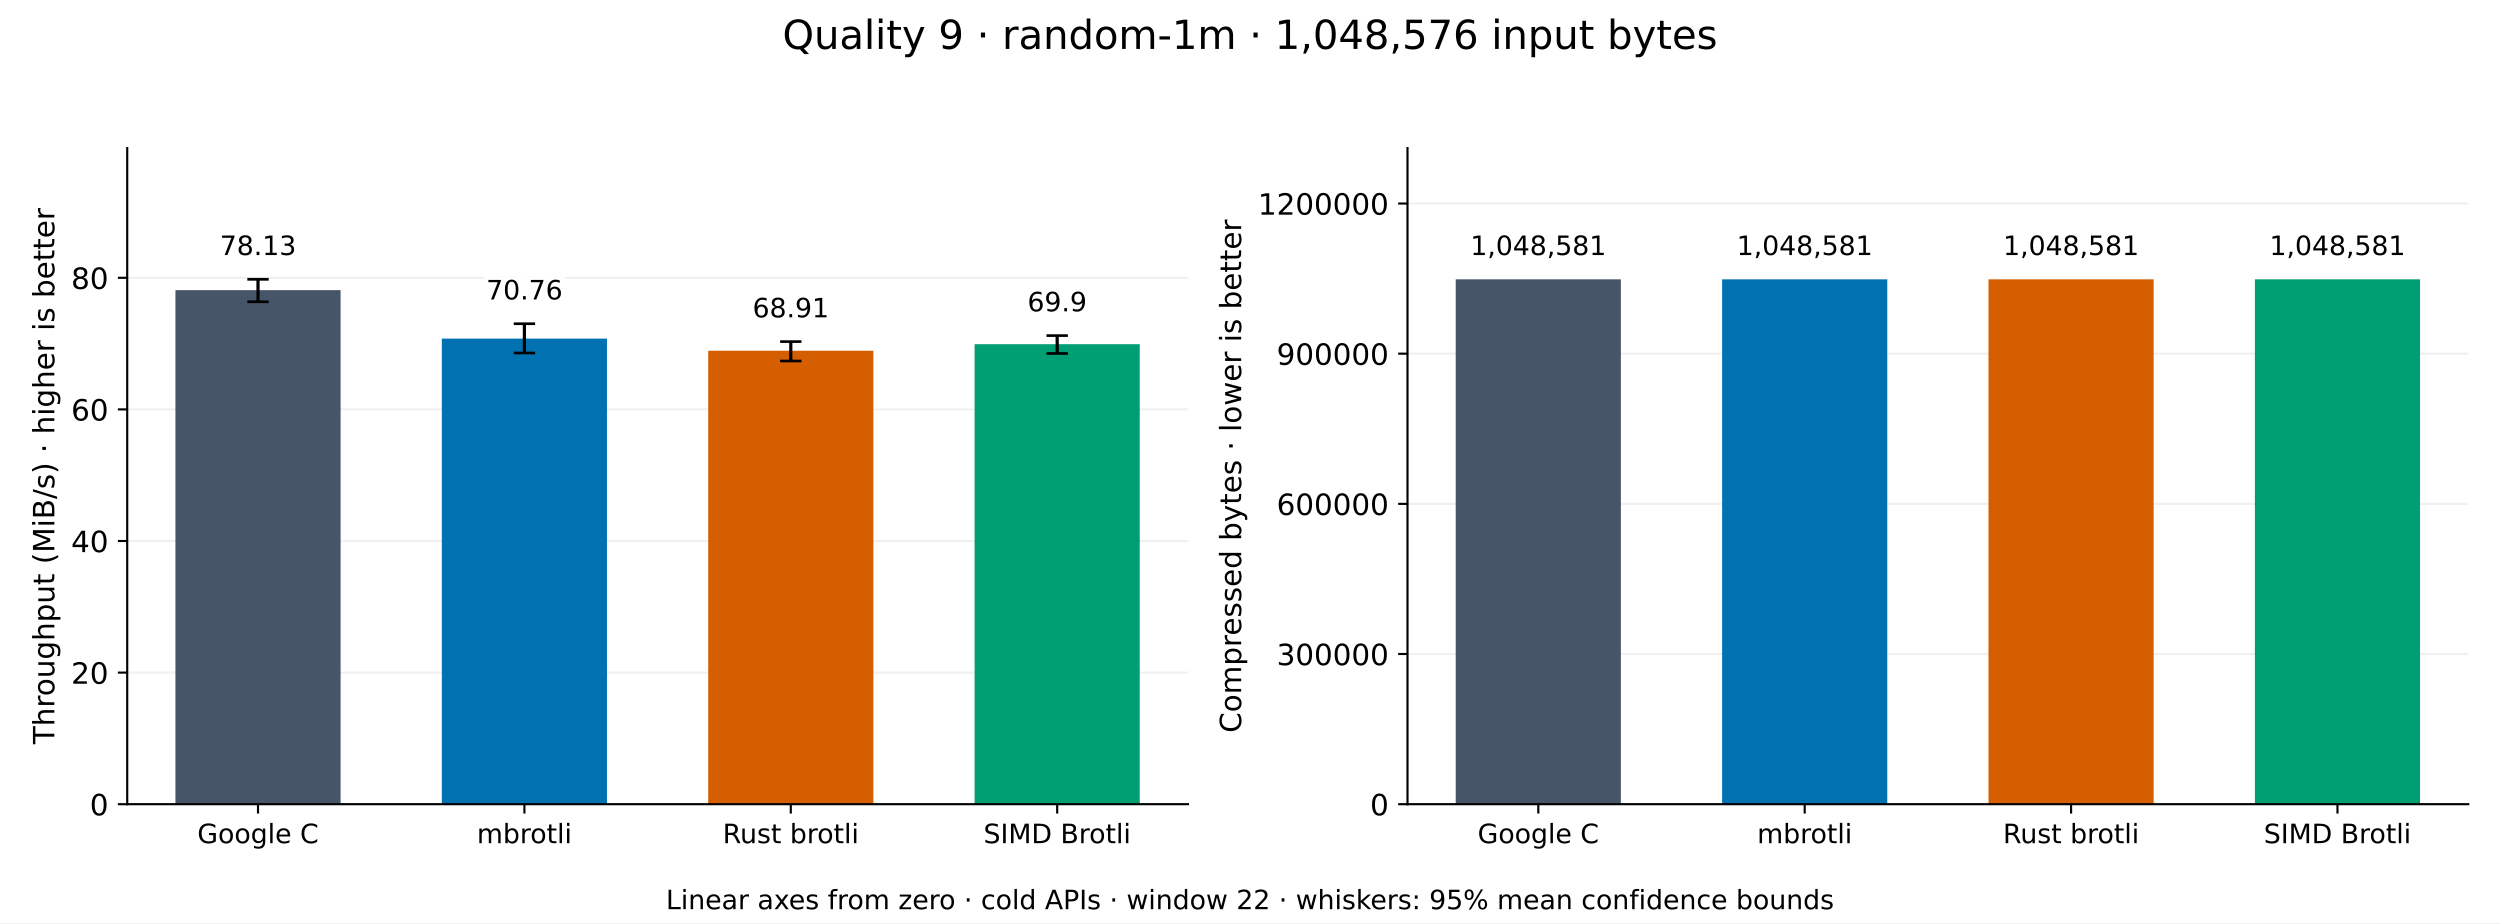
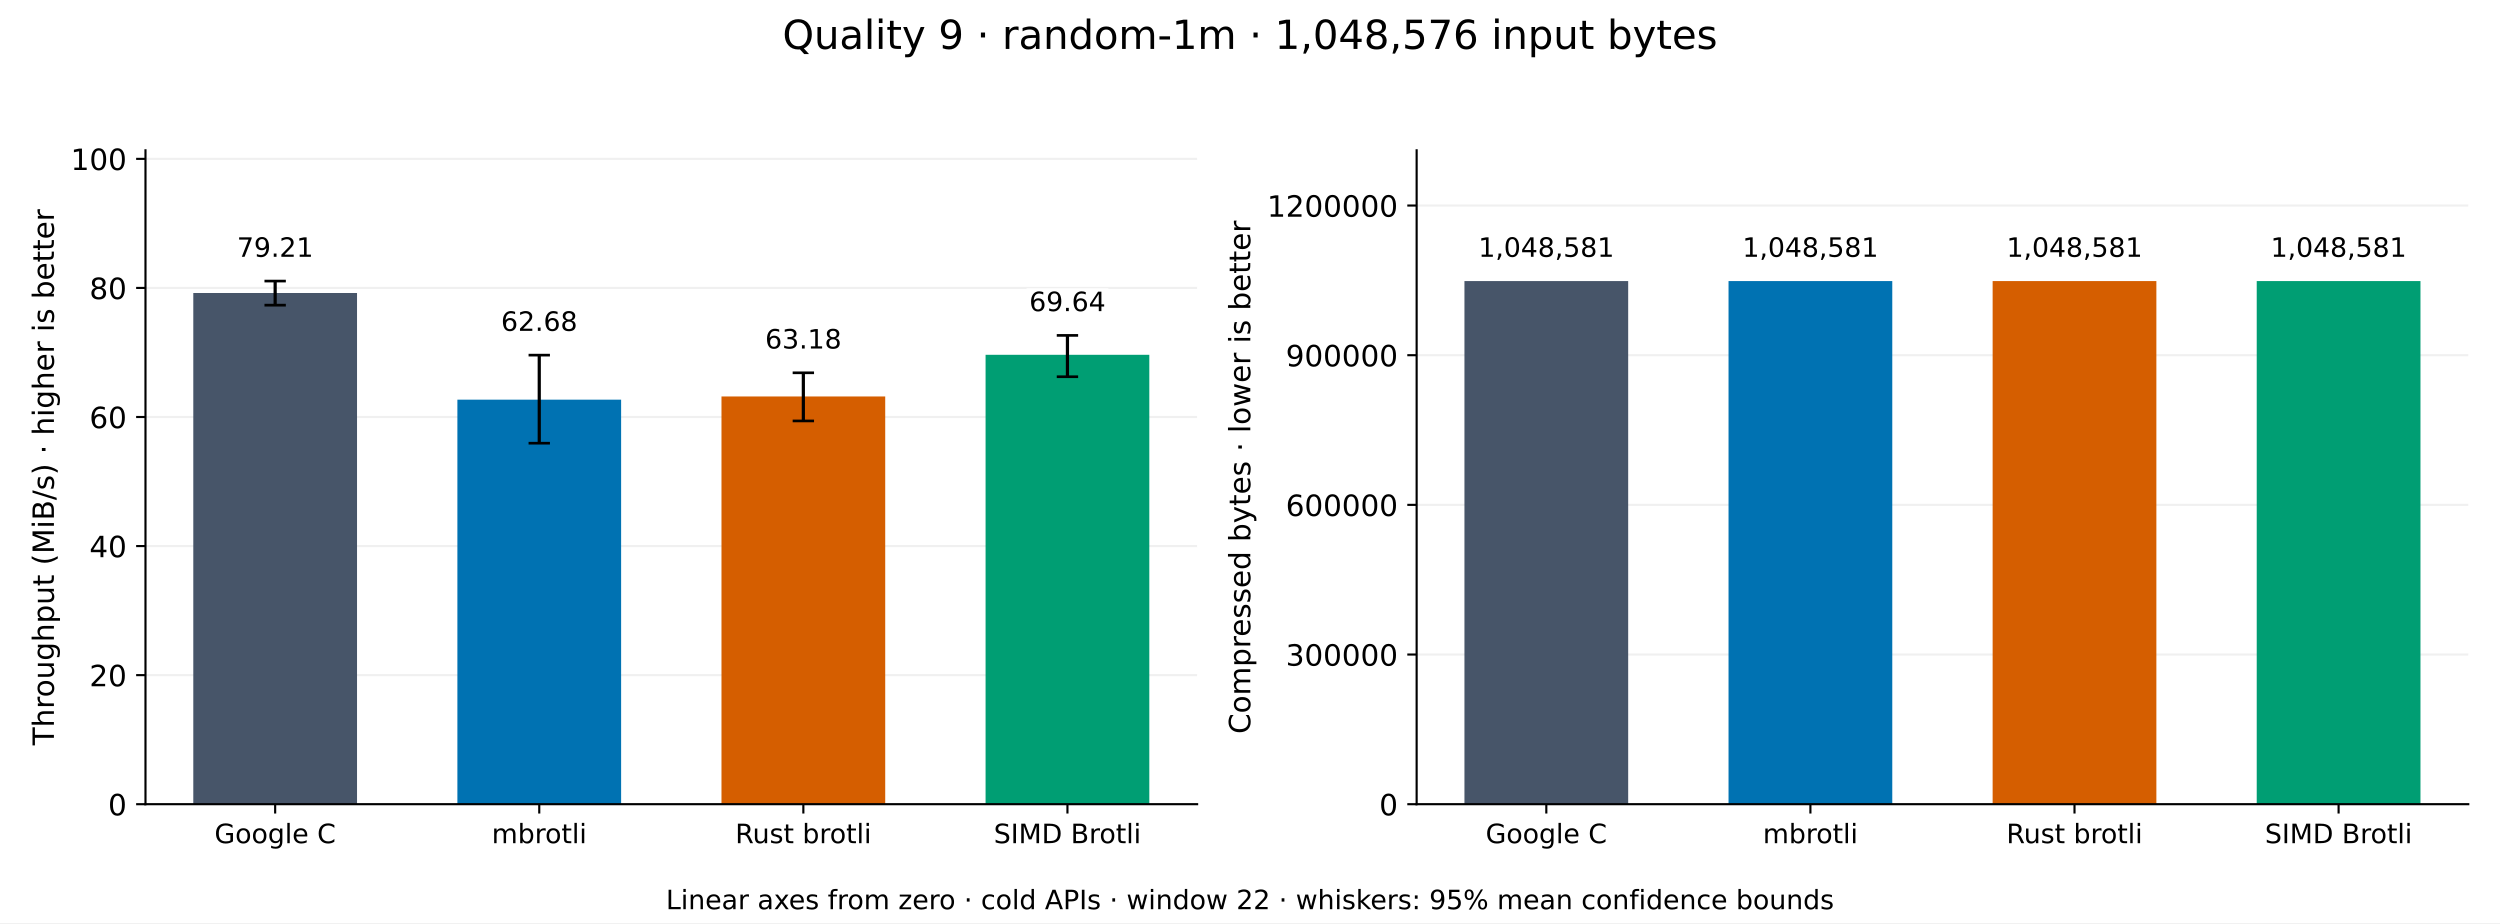
<svg xmlns="http://www.w3.org/2000/svg" xmlns:xlink="http://www.w3.org/1999/xlink" width="936pt" height="345.6pt" viewBox="0 0 936 345.6" version="1.1">
  <defs>
    <style type="text/css">*{stroke-linejoin: round; stroke-linecap: butt}</style>
  </defs>
  <g id="figure_1">
    <g id="patch_1">
      <path d="M 0 345.6 L 936 345.6 L 936 0 L 0 0 z " style="fill: #ffffff" />
    </g>
    <g id="axes_1">
      <g id="patch_2">
-         <path d="M 47.63 301.088 L 444.78 301.088 L 444.78 55.44 L 47.63 55.44 z " style="fill: #ffffff" />
+         <path d="M 54.47 301.088 L 448.2 301.088 L 448.2 56.275 L 54.47 56.275 z " style="fill: #ffffff" />
      </g>
      <g id="matplotlib.axis_1">
        <g id="xtick_1">
          <g id="line2d_1">
            <defs>
              <path id="m3d63aaa0ea" d="M 0 0 L 0 3.5 " style="stroke: #000000; stroke-width: 0.8" />
            </defs>
            <g>
-               <use xlink:href="#m3d63aaa0ea" x="96.601" y="301.088" style="stroke: #000000; stroke-width: 0.8" />
+               <use xlink:href="#m3d63aaa0ea" x="103.019" y="301.088" style="stroke: #000000; stroke-width: 0.8" />
            </g>
          </g>
          <g id="text_1">
-             <text style="font-size: 10px; font-family: 'DejaVu Sans', 'Bitstream Vera Sans', 'Computer Modern Sans Serif', 'Lucida Grande', 'Verdana', 'Geneva', 'Lucid', 'Arial', 'Helvetica', 'Avant Garde', sans-serif; text-anchor: middle" x="96.601" y="315.686" transform="rotate(-0 96.60053 315.6864)">Google C</text>
+             <text style="font-size: 10px; font-family: 'DejaVu Sans', 'Bitstream Vera Sans', 'Computer Modern Sans Serif', 'Lucida Grande', 'Verdana', 'Geneva', 'Lucid', 'Arial', 'Helvetica', 'Avant Garde', sans-serif; text-anchor: middle" x="103.019" y="315.686" transform="rotate(-0 103.0188 315.6864)">Google C</text>
          </g>
        </g>
        <g id="xtick_2">
          <g id="line2d_2">
            <g>
-               <use xlink:href="#m3d63aaa0ea" x="196.337" y="301.088" style="stroke: #000000; stroke-width: 0.8" />
+               <use xlink:href="#m3d63aaa0ea" x="201.896" y="301.088" style="stroke: #000000; stroke-width: 0.8" />
            </g>
          </g>
          <g id="text_2">
-             <text style="font-size: 10px; font-family: 'DejaVu Sans', 'Bitstream Vera Sans', 'Computer Modern Sans Serif', 'Lucida Grande', 'Verdana', 'Geneva', 'Lucid', 'Arial', 'Helvetica', 'Avant Garde', sans-serif; text-anchor: middle" x="196.337" y="315.686" transform="rotate(-0 196.3368 315.6864)">mbrotli</text>
+             <text style="font-size: 10px; font-family: 'DejaVu Sans', 'Bitstream Vera Sans', 'Computer Modern Sans Serif', 'Lucida Grande', 'Verdana', 'Geneva', 'Lucid', 'Arial', 'Helvetica', 'Avant Garde', sans-serif; text-anchor: middle" x="201.896" y="315.686" transform="rotate(-0 201.8963 315.6864)">mbrotli</text>
          </g>
        </g>
        <g id="xtick_3">
          <g id="line2d_3">
            <g>
-               <use xlink:href="#m3d63aaa0ea" x="296.073" y="301.088" style="stroke: #000000; stroke-width: 0.8" />
+               <use xlink:href="#m3d63aaa0ea" x="300.774" y="301.088" style="stroke: #000000; stroke-width: 0.8" />
            </g>
          </g>
          <g id="text_3">
-             <text style="font-size: 10px; font-family: 'DejaVu Sans', 'Bitstream Vera Sans', 'Computer Modern Sans Serif', 'Lucida Grande', 'Verdana', 'Geneva', 'Lucid', 'Arial', 'Helvetica', 'Avant Garde', sans-serif; text-anchor: middle" x="296.073" y="315.686" transform="rotate(-0 296.0732 315.6864)">Rust brotli</text>
+             <text style="font-size: 10px; font-family: 'DejaVu Sans', 'Bitstream Vera Sans', 'Computer Modern Sans Serif', 'Lucida Grande', 'Verdana', 'Geneva', 'Lucid', 'Arial', 'Helvetica', 'Avant Garde', sans-serif; text-anchor: middle" x="300.774" y="315.686" transform="rotate(-0 300.7737 315.6864)">Rust brotli</text>
          </g>
        </g>
        <g id="xtick_4">
          <g id="line2d_4">
            <g>
-               <use xlink:href="#m3d63aaa0ea" x="395.809" y="301.088" style="stroke: #000000; stroke-width: 0.8" />
+               <use xlink:href="#m3d63aaa0ea" x="399.651" y="301.088" style="stroke: #000000; stroke-width: 0.8" />
            </g>
          </g>
          <g id="text_4">
-             <text style="font-size: 10px; font-family: 'DejaVu Sans', 'Bitstream Vera Sans', 'Computer Modern Sans Serif', 'Lucida Grande', 'Verdana', 'Geneva', 'Lucid', 'Arial', 'Helvetica', 'Avant Garde', sans-serif; text-anchor: middle" x="395.809" y="315.686" transform="rotate(-0 395.8095 315.6864)">SIMD Brotli</text>
+             <text style="font-size: 10px; font-family: 'DejaVu Sans', 'Bitstream Vera Sans', 'Computer Modern Sans Serif', 'Lucida Grande', 'Verdana', 'Geneva', 'Lucid', 'Arial', 'Helvetica', 'Avant Garde', sans-serif; text-anchor: middle" x="399.651" y="315.686" transform="rotate(-0 399.6512 315.6864)">SIMD Brotli</text>
          </g>
        </g>
      </g>
      <g id="matplotlib.axis_2">
        <g id="ytick_1">
          <g id="line2d_5">
-             <path d="M 47.63 301.088 L 444.78 301.088 " clip-path="url(#pa62566e51e)" style="fill: none; stroke: #b0b0b0; stroke-opacity: 0.18; stroke-width: 0.8; stroke-linecap: square" />
+             <path d="M 54.47 301.088 L 448.2 301.088 " clip-path="url(#p4a78625259)" style="fill: none; stroke: #b0b0b0; stroke-opacity: 0.18; stroke-width: 0.8; stroke-linecap: square" />
          </g>
          <g id="line2d_6">
            <defs>
              <path id="mb6c034703b" d="M 0 0 L -3.5 0 " style="stroke: #000000; stroke-width: 0.8" />
            </defs>
            <g>
-               <use xlink:href="#mb6c034703b" x="47.63" y="301.088" style="stroke: #000000; stroke-width: 0.8" />
+               <use xlink:href="#mb6c034703b" x="54.47" y="301.088" style="stroke: #000000; stroke-width: 0.8" />
            </g>
          </g>
          <g id="text_5">
-             <text style="font-size: 11px; font-family: 'DejaVu Sans', 'Bitstream Vera Sans', 'Computer Modern Sans Serif', 'Lucida Grande', 'Verdana', 'Geneva', 'Lucid', 'Arial', 'Helvetica', 'Avant Garde', sans-serif; text-anchor: end" x="40.63" y="305.267" transform="rotate(-0 40.63 305.2671)">0</text>
+             <text style="font-size: 11px; font-family: 'DejaVu Sans', 'Bitstream Vera Sans', 'Computer Modern Sans Serif', 'Lucida Grande', 'Verdana', 'Geneva', 'Lucid', 'Arial', 'Helvetica', 'Avant Garde', sans-serif; text-anchor: end" x="47.47" y="305.267" transform="rotate(-0 47.47 305.2671)">0</text>
          </g>
        </g>
        <g id="ytick_2">
          <g id="line2d_7">
-             <path d="M 47.63 251.817 L 444.78 251.817 " clip-path="url(#pa62566e51e)" style="fill: none; stroke: #b0b0b0; stroke-opacity: 0.18; stroke-width: 0.8; stroke-linecap: square" />
+             <path d="M 54.47 252.767 L 448.2 252.767 " clip-path="url(#p4a78625259)" style="fill: none; stroke: #b0b0b0; stroke-opacity: 0.18; stroke-width: 0.8; stroke-linecap: square" />
          </g>
          <g id="line2d_8">
            <g>
-               <use xlink:href="#mb6c034703b" x="47.63" y="251.817" style="stroke: #000000; stroke-width: 0.8" />
+               <use xlink:href="#mb6c034703b" x="54.47" y="252.767" style="stroke: #000000; stroke-width: 0.8" />
            </g>
          </g>
          <g id="text_6">
-             <text style="font-size: 11px; font-family: 'DejaVu Sans', 'Bitstream Vera Sans', 'Computer Modern Sans Serif', 'Lucida Grande', 'Verdana', 'Geneva', 'Lucid', 'Arial', 'Helvetica', 'Avant Garde', sans-serif; text-anchor: end" x="40.63" y="255.996" transform="rotate(-0 40.63 255.9964)">20</text>
+             <text style="font-size: 11px; font-family: 'DejaVu Sans', 'Bitstream Vera Sans', 'Computer Modern Sans Serif', 'Lucida Grande', 'Verdana', 'Geneva', 'Lucid', 'Arial', 'Helvetica', 'Avant Garde', sans-serif; text-anchor: end" x="47.47" y="256.946" transform="rotate(-0 47.47 256.9457)">20</text>
          </g>
        </g>
        <g id="ytick_3">
          <g id="line2d_9">
-             <path d="M 47.63 202.547 L 444.78 202.547 " clip-path="url(#pa62566e51e)" style="fill: none; stroke: #b0b0b0; stroke-opacity: 0.18; stroke-width: 0.8; stroke-linecap: square" />
+             <path d="M 54.47 204.445 L 448.2 204.445 " clip-path="url(#p4a78625259)" style="fill: none; stroke: #b0b0b0; stroke-opacity: 0.18; stroke-width: 0.8; stroke-linecap: square" />
          </g>
          <g id="line2d_10">
            <g>
-               <use xlink:href="#mb6c034703b" x="47.63" y="202.547" style="stroke: #000000; stroke-width: 0.8" />
+               <use xlink:href="#mb6c034703b" x="54.47" y="204.445" style="stroke: #000000; stroke-width: 0.8" />
            </g>
          </g>
          <g id="text_7">
-             <text style="font-size: 11px; font-family: 'DejaVu Sans', 'Bitstream Vera Sans', 'Computer Modern Sans Serif', 'Lucida Grande', 'Verdana', 'Geneva', 'Lucid', 'Arial', 'Helvetica', 'Avant Garde', sans-serif; text-anchor: end" x="40.63" y="206.726" transform="rotate(-0 40.63 206.7257)">40</text>
+             <text style="font-size: 11px; font-family: 'DejaVu Sans', 'Bitstream Vera Sans', 'Computer Modern Sans Serif', 'Lucida Grande', 'Verdana', 'Geneva', 'Lucid', 'Arial', 'Helvetica', 'Avant Garde', sans-serif; text-anchor: end" x="47.47" y="208.624" transform="rotate(-0 47.47 208.6244)">40</text>
          </g>
        </g>
        <g id="ytick_4">
          <g id="line2d_11">
-             <path d="M 47.63 153.276 L 444.78 153.276 " clip-path="url(#pa62566e51e)" style="fill: none; stroke: #b0b0b0; stroke-opacity: 0.18; stroke-width: 0.8; stroke-linecap: square" />
+             <path d="M 54.47 156.124 L 448.2 156.124 " clip-path="url(#p4a78625259)" style="fill: none; stroke: #b0b0b0; stroke-opacity: 0.18; stroke-width: 0.8; stroke-linecap: square" />
          </g>
          <g id="line2d_12">
            <g>
-               <use xlink:href="#mb6c034703b" x="47.63" y="153.276" style="stroke: #000000; stroke-width: 0.8" />
+               <use xlink:href="#mb6c034703b" x="54.47" y="156.124" style="stroke: #000000; stroke-width: 0.8" />
            </g>
          </g>
          <g id="text_8">
-             <text style="font-size: 11px; font-family: 'DejaVu Sans', 'Bitstream Vera Sans', 'Computer Modern Sans Serif', 'Lucida Grande', 'Verdana', 'Geneva', 'Lucid', 'Arial', 'Helvetica', 'Avant Garde', sans-serif; text-anchor: end" x="40.63" y="157.455" transform="rotate(-0 40.63 157.4549)">60</text>
+             <text style="font-size: 11px; font-family: 'DejaVu Sans', 'Bitstream Vera Sans', 'Computer Modern Sans Serif', 'Lucida Grande', 'Verdana', 'Geneva', 'Lucid', 'Arial', 'Helvetica', 'Avant Garde', sans-serif; text-anchor: end" x="47.47" y="160.303" transform="rotate(-0 47.47 160.303)">60</text>
          </g>
        </g>
        <g id="ytick_5">
          <g id="line2d_13">
-             <path d="M 47.63 104.005 L 444.78 104.005 " clip-path="url(#pa62566e51e)" style="fill: none; stroke: #b0b0b0; stroke-opacity: 0.18; stroke-width: 0.8; stroke-linecap: square" />
+             <path d="M 54.47 107.802 L 448.2 107.802 " clip-path="url(#p4a78625259)" style="fill: none; stroke: #b0b0b0; stroke-opacity: 0.18; stroke-width: 0.8; stroke-linecap: square" />
          </g>
          <g id="line2d_14">
            <g>
-               <use xlink:href="#mb6c034703b" x="47.63" y="104.005" style="stroke: #000000; stroke-width: 0.8" />
+               <use xlink:href="#mb6c034703b" x="54.47" y="107.802" style="stroke: #000000; stroke-width: 0.8" />
            </g>
          </g>
          <g id="text_9">
-             <text style="font-size: 11px; font-family: 'DejaVu Sans', 'Bitstream Vera Sans', 'Computer Modern Sans Serif', 'Lucida Grande', 'Verdana', 'Geneva', 'Lucid', 'Arial', 'Helvetica', 'Avant Garde', sans-serif; text-anchor: end" x="40.63" y="108.184" transform="rotate(-0 40.63 108.1842)">80</text>
-           </g>
-         </g>
-         <g id="text_10">
-           <text style="font-size: 11px; font-family: 'DejaVu Sans', 'Bitstream Vera Sans', 'Computer Modern Sans Serif', 'Lucida Grande', 'Verdana', 'Geneva', 'Lucid', 'Arial', 'Helvetica', 'Avant Garde', sans-serif; text-anchor: middle" x="20.345" y="178.264" transform="rotate(-90 20.34484 178.264)">Throughput (MiB/s) · higher is better</text>
+             <text style="font-size: 11px; font-family: 'DejaVu Sans', 'Bitstream Vera Sans', 'Computer Modern Sans Serif', 'Lucida Grande', 'Verdana', 'Geneva', 'Lucid', 'Arial', 'Helvetica', 'Avant Garde', sans-serif; text-anchor: end" x="47.47" y="111.982" transform="rotate(-0 47.47 111.9816)">80</text>
+           </g>
+         </g>
+         <g id="ytick_6">
+           <g id="line2d_15">
+             <path d="M 54.47 59.481 L 448.2 59.481 " clip-path="url(#p4a78625259)" style="fill: none; stroke: #b0b0b0; stroke-opacity: 0.18; stroke-width: 0.8; stroke-linecap: square" />
+           </g>
+           <g id="line2d_16">
+             <g>
+               <use xlink:href="#mb6c034703b" x="54.47" y="59.481" style="stroke: #000000; stroke-width: 0.8" />
+             </g>
+           </g>
+           <g id="text_10">
+             <text style="font-size: 11px; font-family: 'DejaVu Sans', 'Bitstream Vera Sans', 'Computer Modern Sans Serif', 'Lucida Grande', 'Verdana', 'Geneva', 'Lucid', 'Arial', 'Helvetica', 'Avant Garde', sans-serif; text-anchor: end" x="47.47" y="63.66" transform="rotate(-0 47.47 63.66018)">100</text>
+           </g>
+         </g>
+         <g id="text_11">
+           <text style="font-size: 11px; font-family: 'DejaVu Sans', 'Bitstream Vera Sans', 'Computer Modern Sans Serif', 'Lucida Grande', 'Verdana', 'Geneva', 'Lucid', 'Arial', 'Helvetica', 'Avant Garde', sans-serif; text-anchor: middle" x="20.186" y="178.681" transform="rotate(-90 20.18609 178.6813)">Throughput (MiB/s) · higher is better</text>
        </g>
      </g>
      <g id="patch_3">
-         <path d="M 65.682 301.088 L 127.519 301.088 L 127.519 108.619 L 65.682 108.619 z " clip-path="url(#pa62566e51e)" style="fill: #475569" />
+         <path d="M 72.367 301.088 L 133.671 301.088 L 133.671 109.703 L 72.367 109.703 z " clip-path="url(#p4a78625259)" style="fill: #475569" />
      </g>
      <g id="patch_4">
-         <path d="M 165.419 301.088 L 227.255 301.088 L 227.255 126.769 L 165.419 126.769 z " clip-path="url(#pa62566e51e)" style="fill: #0072b2" />
+         <path d="M 171.244 301.088 L 232.548 301.088 L 232.548 149.647 L 171.244 149.647 z " clip-path="url(#p4a78625259)" style="fill: #0072b2" />
      </g>
      <g id="patch_5">
-         <path d="M 265.155 301.088 L 326.991 301.088 L 326.991 131.314 L 265.155 131.314 z " clip-path="url(#pa62566e51e)" style="fill: #d55e00" />
+         <path d="M 270.122 301.088 L 331.426 301.088 L 331.426 148.43 L 270.122 148.43 z " clip-path="url(#p4a78625259)" style="fill: #d55e00" />
      </g>
      <g id="patch_6">
-         <path d="M 364.891 301.088 L 426.728 301.088 L 426.728 128.878 L 364.891 128.878 z " clip-path="url(#pa62566e51e)" style="fill: #009e73" />
+         <path d="M 368.999 301.088 L 430.303 301.088 L 430.303 132.837 L 368.999 132.837 z " clip-path="url(#p4a78625259)" style="fill: #009e73" />
      </g>
      <g id="LineCollection_1">
-         <path d="M 96.601 112.981 L 96.601 104.57 " clip-path="url(#pa62566e51e)" style="fill: none; stroke: #000000; stroke-width: 1.2" />
-         <path d="M 196.337 132.162 L 196.337 121.196 " clip-path="url(#pa62566e51e)" style="fill: none; stroke: #000000; stroke-width: 1.2" />
-         <path d="M 296.073 135.169 L 296.073 127.9 " clip-path="url(#pa62566e51e)" style="fill: none; stroke: #000000; stroke-width: 1.2" />
-         <path d="M 395.809 132.33 L 395.809 125.646 " clip-path="url(#pa62566e51e)" style="fill: none; stroke: #000000; stroke-width: 1.2" />
-       </g>
-       <g id="line2d_15">
+         <path d="M 103.019 114.255 L 103.019 105.237 " clip-path="url(#p4a78625259)" style="fill: none; stroke: #000000; stroke-width: 1.2" />
+         <path d="M 201.896 165.93 L 201.896 132.953 " clip-path="url(#p4a78625259)" style="fill: none; stroke: #000000; stroke-width: 1.2" />
+         <path d="M 300.774 157.597 L 300.774 139.567 " clip-path="url(#p4a78625259)" style="fill: none; stroke: #000000; stroke-width: 1.2" />
+         <path d="M 399.651 141.056 L 399.651 125.573 " clip-path="url(#p4a78625259)" style="fill: none; stroke: #000000; stroke-width: 1.2" />
+       </g>
+       <g id="line2d_17">
        <defs>
          <path id="ma4d3aa00d3" d="M 4 0 L -4 -0 " style="stroke: #000000" />
        </defs>
-         <g clip-path="url(#pa62566e51e)">
-           <use xlink:href="#ma4d3aa00d3" x="96.601" y="112.981" style="fill: #1f77b4; stroke: #000000" />
-           <use xlink:href="#ma4d3aa00d3" x="196.337" y="132.162" style="fill: #1f77b4; stroke: #000000" />
-           <use xlink:href="#ma4d3aa00d3" x="296.073" y="135.169" style="fill: #1f77b4; stroke: #000000" />
-           <use xlink:href="#ma4d3aa00d3" x="395.809" y="132.33" style="fill: #1f77b4; stroke: #000000" />
-         </g>
-       </g>
-       <g id="line2d_16">
-         <g clip-path="url(#pa62566e51e)">
-           <use xlink:href="#ma4d3aa00d3" x="96.601" y="104.57" style="fill: #1f77b4; stroke: #000000" />
-           <use xlink:href="#ma4d3aa00d3" x="196.337" y="121.196" style="fill: #1f77b4; stroke: #000000" />
-           <use xlink:href="#ma4d3aa00d3" x="296.073" y="127.9" style="fill: #1f77b4; stroke: #000000" />
-           <use xlink:href="#ma4d3aa00d3" x="395.809" y="125.646" style="fill: #1f77b4; stroke: #000000" />
+         <g clip-path="url(#p4a78625259)">
+           <use xlink:href="#ma4d3aa00d3" x="103.019" y="114.255" style="fill: #1f77b4; stroke: #000000" />
+           <use xlink:href="#ma4d3aa00d3" x="201.896" y="165.93" style="fill: #1f77b4; stroke: #000000" />
+           <use xlink:href="#ma4d3aa00d3" x="300.774" y="157.597" style="fill: #1f77b4; stroke: #000000" />
+           <use xlink:href="#ma4d3aa00d3" x="399.651" y="141.056" style="fill: #1f77b4; stroke: #000000" />
+         </g>
+       </g>
+       <g id="line2d_18">
+         <g clip-path="url(#p4a78625259)">
+           <use xlink:href="#ma4d3aa00d3" x="103.019" y="105.237" style="fill: #1f77b4; stroke: #000000" />
+           <use xlink:href="#ma4d3aa00d3" x="201.896" y="132.953" style="fill: #1f77b4; stroke: #000000" />
+           <use xlink:href="#ma4d3aa00d3" x="300.774" y="139.567" style="fill: #1f77b4; stroke: #000000" />
+           <use xlink:href="#ma4d3aa00d3" x="399.651" y="125.573" style="fill: #1f77b4; stroke: #000000" />
        </g>
      </g>
      <g id="patch_7">
-         <path d="M 47.63 301.088 L 47.63 55.44 " style="fill: none; stroke: #000000; stroke-width: 0.8; stroke-linejoin: miter; stroke-linecap: square" />
+         <path d="M 54.47 301.088 L 54.47 56.275 " style="fill: none; stroke: #000000; stroke-width: 0.8; stroke-linejoin: miter; stroke-linecap: square" />
      </g>
      <g id="patch_8">
-         <path d="M 47.63 301.088 L 444.78 301.088 " style="fill: none; stroke: #000000; stroke-width: 0.8; stroke-linejoin: miter; stroke-linecap: square" />
-       </g>
-       <g id="text_11">
+         <path d="M 54.47 301.088 L 448.2 301.088 " style="fill: none; stroke: #000000; stroke-width: 0.8; stroke-linejoin: miter; stroke-linecap: square" />
+       </g>
+       <g id="text_12">
        <g id="patch_9">
-           <path d="M 81.286 98.57 L 111.915 98.57 L 111.915 86.891 L 81.286 86.891 z " style="fill: #ffffff; opacity: 0.9" />
-         </g>
-         <text style="font-size: 10px; font-family: 'DejaVu Sans', 'Bitstream Vera Sans', 'Computer Modern Sans Serif', 'Lucida Grande', 'Verdana', 'Geneva', 'Lucid', 'Arial', 'Helvetica', 'Avant Garde', sans-serif; text-anchor: middle" x="96.601" y="95.49" transform="rotate(-0 96.60053 95.48991)">78.13</text>
-       </g>
-       <g id="text_12">
+           <path d="M 87.705 99.237 L 118.333 99.237 L 118.333 87.559 L 87.705 87.559 z " style="fill: #ffffff; opacity: 0.9" />
+         </g>
+         <text style="font-size: 10px; font-family: 'DejaVu Sans', 'Bitstream Vera Sans', 'Computer Modern Sans Serif', 'Lucida Grande', 'Verdana', 'Geneva', 'Lucid', 'Arial', 'Helvetica', 'Avant Garde', sans-serif; text-anchor: middle" x="103.019" y="96.158" transform="rotate(-0 103.0188 96.15756)">79.21</text>
+       </g>
+       <g id="text_13">
        <g id="patch_10">
-           <path d="M 181.023 115.196 L 211.651 115.196 L 211.651 103.518 L 181.023 103.518 z " style="fill: #ffffff; opacity: 0.9" />
-         </g>
-         <text style="font-size: 10px; font-family: 'DejaVu Sans', 'Bitstream Vera Sans', 'Computer Modern Sans Serif', 'Lucida Grande', 'Verdana', 'Geneva', 'Lucid', 'Arial', 'Helvetica', 'Avant Garde', sans-serif; text-anchor: middle" x="196.337" y="112.116" transform="rotate(-0 196.3368 112.1163)">70.76</text>
-       </g>
-       <g id="text_13">
+           <path d="M 186.582 126.953 L 217.21 126.953 L 217.21 115.275 L 186.582 115.275 z " style="fill: #ffffff; opacity: 0.9" />
+         </g>
+         <text style="font-size: 10px; font-family: 'DejaVu Sans', 'Bitstream Vera Sans', 'Computer Modern Sans Serif', 'Lucida Grande', 'Verdana', 'Geneva', 'Lucid', 'Arial', 'Helvetica', 'Avant Garde', sans-serif; text-anchor: middle" x="201.896" y="123.873" transform="rotate(-0 201.8963 123.8734)">62.68</text>
+       </g>
+       <g id="text_14">
        <g id="patch_11">
-           <path d="M 280.759 121.9 L 311.387 121.9 L 311.387 110.222 L 280.759 110.222 z " style="fill: #ffffff; opacity: 0.9" />
-         </g>
-         <text style="font-size: 10px; font-family: 'DejaVu Sans', 'Bitstream Vera Sans', 'Computer Modern Sans Serif', 'Lucida Grande', 'Verdana', 'Geneva', 'Lucid', 'Arial', 'Helvetica', 'Avant Garde', sans-serif; text-anchor: middle" x="296.073" y="118.82" transform="rotate(-0 296.0732 118.8202)">68.91</text>
-       </g>
-       <g id="text_14">
+           <path d="M 285.46 133.567 L 316.088 133.567 L 316.088 121.889 L 285.46 121.889 z " style="fill: #ffffff; opacity: 0.9" />
+         </g>
+         <text style="font-size: 10px; font-family: 'DejaVu Sans', 'Bitstream Vera Sans', 'Computer Modern Sans Serif', 'Lucida Grande', 'Verdana', 'Geneva', 'Lucid', 'Arial', 'Helvetica', 'Avant Garde', sans-serif; text-anchor: middle" x="300.774" y="130.488" transform="rotate(-0 300.7737 130.4876)">63.18</text>
+       </g>
+       <g id="text_15">
        <g id="patch_12">
-           <path d="M 383.677 119.646 L 407.942 119.646 L 407.942 107.968 L 383.677 107.968 z " style="fill: #ffffff; opacity: 0.9" />
-         </g>
-         <text style="font-size: 10px; font-family: 'DejaVu Sans', 'Bitstream Vera Sans', 'Computer Modern Sans Serif', 'Lucida Grande', 'Verdana', 'Geneva', 'Lucid', 'Arial', 'Helvetica', 'Avant Garde', sans-serif; text-anchor: middle" x="395.809" y="116.567" transform="rotate(-0 395.8095 116.5665)">69.9</text>
+           <path d="M 384.337 119.573 L 414.965 119.573 L 414.965 107.895 L 384.337 107.895 z " style="fill: #ffffff; opacity: 0.9" />
+         </g>
+         <text style="font-size: 10px; font-family: 'DejaVu Sans', 'Bitstream Vera Sans', 'Computer Modern Sans Serif', 'Lucida Grande', 'Verdana', 'Geneva', 'Lucid', 'Arial', 'Helvetica', 'Avant Garde', sans-serif; text-anchor: middle" x="399.651" y="116.493" transform="rotate(-0 399.6512 116.4933)">69.64</text>
      </g>
    </g>
    <g id="axes_2">
      <g id="patch_13">
-         <path d="M 526.97 301.088 L 924.12 301.088 L 924.12 55.44 L 526.97 55.44 z " style="fill: #ffffff" />
+         <path d="M 530.39 301.088 L 924.12 301.088 L 924.12 56.275 L 530.39 56.275 z " style="fill: #ffffff" />
      </g>
      <g id="matplotlib.axis_3">
        <g id="xtick_5">
-           <g id="line2d_17">
-             <g>
-               <use xlink:href="#m3d63aaa0ea" x="575.941" y="301.088" style="stroke: #000000; stroke-width: 0.8" />
-             </g>
-           </g>
-           <g id="text_15">
-             <text style="font-size: 10px; font-family: 'DejaVu Sans', 'Bitstream Vera Sans', 'Computer Modern Sans Serif', 'Lucida Grande', 'Verdana', 'Geneva', 'Lucid', 'Arial', 'Helvetica', 'Avant Garde', sans-serif; text-anchor: middle" x="575.941" y="315.686" transform="rotate(-0 575.9405 315.6864)">Google C</text>
+           <g id="line2d_19">
+             <g>
+               <use xlink:href="#m3d63aaa0ea" x="578.939" y="301.088" style="stroke: #000000; stroke-width: 0.8" />
+             </g>
+           </g>
+           <g id="text_16">
+             <text style="font-size: 10px; font-family: 'DejaVu Sans', 'Bitstream Vera Sans', 'Computer Modern Sans Serif', 'Lucida Grande', 'Verdana', 'Geneva', 'Lucid', 'Arial', 'Helvetica', 'Avant Garde', sans-serif; text-anchor: middle" x="578.939" y="315.686" transform="rotate(-0 578.9388 315.6864)">Google C</text>
          </g>
        </g>
        <g id="xtick_6">
-           <g id="line2d_18">
-             <g>
-               <use xlink:href="#m3d63aaa0ea" x="675.677" y="301.088" style="stroke: #000000; stroke-width: 0.8" />
-             </g>
-           </g>
-           <g id="text_16">
-             <text style="font-size: 10px; font-family: 'DejaVu Sans', 'Bitstream Vera Sans', 'Computer Modern Sans Serif', 'Lucida Grande', 'Verdana', 'Geneva', 'Lucid', 'Arial', 'Helvetica', 'Avant Garde', sans-serif; text-anchor: middle" x="675.677" y="315.686" transform="rotate(-0 675.6768 315.6864)">mbrotli</text>
+           <g id="line2d_20">
+             <g>
+               <use xlink:href="#m3d63aaa0ea" x="677.816" y="301.088" style="stroke: #000000; stroke-width: 0.8" />
+             </g>
+           </g>
+           <g id="text_17">
+             <text style="font-size: 10px; font-family: 'DejaVu Sans', 'Bitstream Vera Sans', 'Computer Modern Sans Serif', 'Lucida Grande', 'Verdana', 'Geneva', 'Lucid', 'Arial', 'Helvetica', 'Avant Garde', sans-serif; text-anchor: middle" x="677.816" y="315.686" transform="rotate(-0 677.8163 315.6864)">mbrotli</text>
          </g>
        </g>
        <g id="xtick_7">
-           <g id="line2d_19">
-             <g>
-               <use xlink:href="#m3d63aaa0ea" x="775.413" y="301.088" style="stroke: #000000; stroke-width: 0.8" />
-             </g>
-           </g>
-           <g id="text_17">
-             <text style="font-size: 10px; font-family: 'DejaVu Sans', 'Bitstream Vera Sans', 'Computer Modern Sans Serif', 'Lucida Grande', 'Verdana', 'Geneva', 'Lucid', 'Arial', 'Helvetica', 'Avant Garde', sans-serif; text-anchor: middle" x="775.413" y="315.686" transform="rotate(-0 775.4132 315.6864)">Rust brotli</text>
+           <g id="line2d_21">
+             <g>
+               <use xlink:href="#m3d63aaa0ea" x="776.694" y="301.088" style="stroke: #000000; stroke-width: 0.8" />
+             </g>
+           </g>
+           <g id="text_18">
+             <text style="font-size: 10px; font-family: 'DejaVu Sans', 'Bitstream Vera Sans', 'Computer Modern Sans Serif', 'Lucida Grande', 'Verdana', 'Geneva', 'Lucid', 'Arial', 'Helvetica', 'Avant Garde', sans-serif; text-anchor: middle" x="776.694" y="315.686" transform="rotate(-0 776.6937 315.6864)">Rust brotli</text>
          </g>
        </g>
        <g id="xtick_8">
-           <g id="line2d_20">
-             <g>
-               <use xlink:href="#m3d63aaa0ea" x="875.149" y="301.088" style="stroke: #000000; stroke-width: 0.8" />
-             </g>
-           </g>
-           <g id="text_18">
-             <text style="font-size: 10px; font-family: 'DejaVu Sans', 'Bitstream Vera Sans', 'Computer Modern Sans Serif', 'Lucida Grande', 'Verdana', 'Geneva', 'Lucid', 'Arial', 'Helvetica', 'Avant Garde', sans-serif; text-anchor: middle" x="875.149" y="315.686" transform="rotate(-0 875.1495 315.6864)">SIMD Brotli</text>
+           <g id="line2d_22">
+             <g>
+               <use xlink:href="#m3d63aaa0ea" x="875.571" y="301.088" style="stroke: #000000; stroke-width: 0.8" />
+             </g>
+           </g>
+           <g id="text_19">
+             <text style="font-size: 10px; font-family: 'DejaVu Sans', 'Bitstream Vera Sans', 'Computer Modern Sans Serif', 'Lucida Grande', 'Verdana', 'Geneva', 'Lucid', 'Arial', 'Helvetica', 'Avant Garde', sans-serif; text-anchor: middle" x="875.571" y="315.686" transform="rotate(-0 875.5712 315.6864)">SIMD Brotli</text>
          </g>
        </g>
      </g>
      <g id="matplotlib.axis_4">
-         <g id="ytick_6">
-           <g id="line2d_21">
-             <path d="M 526.97 301.088 L 924.12 301.088 " clip-path="url(#pb64f8ad829)" style="fill: none; stroke: #b0b0b0; stroke-opacity: 0.18; stroke-width: 0.8; stroke-linecap: square" />
-           </g>
-           <g id="line2d_22">
-             <g>
-               <use xlink:href="#mb6c034703b" x="526.97" y="301.088" style="stroke: #000000; stroke-width: 0.8" />
-             </g>
-           </g>
-           <g id="text_19">
-             <text style="font-size: 11px; font-family: 'DejaVu Sans', 'Bitstream Vera Sans', 'Computer Modern Sans Serif', 'Lucida Grande', 'Verdana', 'Geneva', 'Lucid', 'Arial', 'Helvetica', 'Avant Garde', sans-serif; text-anchor: end" x="519.97" y="305.267" transform="rotate(-0 519.97 305.2671)">0</text>
-           </g>
-         </g>
        <g id="ytick_7">
          <g id="line2d_23">
-             <path d="M 526.97 244.864 L 924.12 244.864 " clip-path="url(#pb64f8ad829)" style="fill: none; stroke: #b0b0b0; stroke-opacity: 0.18; stroke-width: 0.8; stroke-linecap: square" />
+             <path d="M 530.39 301.088 L 924.12 301.088 " clip-path="url(#p11e1a6be67)" style="fill: none; stroke: #b0b0b0; stroke-opacity: 0.18; stroke-width: 0.8; stroke-linecap: square" />
          </g>
          <g id="line2d_24">
            <g>
-               <use xlink:href="#mb6c034703b" x="526.97" y="244.864" style="stroke: #000000; stroke-width: 0.8" />
+               <use xlink:href="#mb6c034703b" x="530.39" y="301.088" style="stroke: #000000; stroke-width: 0.8" />
            </g>
          </g>
          <g id="text_20">
-             <text style="font-size: 11px; font-family: 'DejaVu Sans', 'Bitstream Vera Sans', 'Computer Modern Sans Serif', 'Lucida Grande', 'Verdana', 'Geneva', 'Lucid', 'Arial', 'Helvetica', 'Avant Garde', sans-serif; text-anchor: end" x="519.97" y="249.043" transform="rotate(-0 519.97 249.043)">300000</text>
+             <text style="font-size: 11px; font-family: 'DejaVu Sans', 'Bitstream Vera Sans', 'Computer Modern Sans Serif', 'Lucida Grande', 'Verdana', 'Geneva', 'Lucid', 'Arial', 'Helvetica', 'Avant Garde', sans-serif; text-anchor: end" x="523.39" y="305.267" transform="rotate(-0 523.39 305.2671)">0</text>
          </g>
        </g>
        <g id="ytick_8">
          <g id="line2d_25">
-             <path d="M 526.97 188.64 L 924.12 188.64 " clip-path="url(#pb64f8ad829)" style="fill: none; stroke: #b0b0b0; stroke-opacity: 0.18; stroke-width: 0.8; stroke-linecap: square" />
+             <path d="M 530.39 245.055 L 924.12 245.055 " clip-path="url(#p11e1a6be67)" style="fill: none; stroke: #b0b0b0; stroke-opacity: 0.18; stroke-width: 0.8; stroke-linecap: square" />
          </g>
          <g id="line2d_26">
            <g>
-               <use xlink:href="#mb6c034703b" x="526.97" y="188.64" style="stroke: #000000; stroke-width: 0.8" />
+               <use xlink:href="#mb6c034703b" x="530.39" y="245.055" style="stroke: #000000; stroke-width: 0.8" />
            </g>
          </g>
          <g id="text_21">
-             <text style="font-size: 11px; font-family: 'DejaVu Sans', 'Bitstream Vera Sans', 'Computer Modern Sans Serif', 'Lucida Grande', 'Verdana', 'Geneva', 'Lucid', 'Arial', 'Helvetica', 'Avant Garde', sans-serif; text-anchor: end" x="519.97" y="192.819" transform="rotate(-0 519.97 192.8189)">600000</text>
+             <text style="font-size: 11px; font-family: 'DejaVu Sans', 'Bitstream Vera Sans', 'Computer Modern Sans Serif', 'Lucida Grande', 'Verdana', 'Geneva', 'Lucid', 'Arial', 'Helvetica', 'Avant Garde', sans-serif; text-anchor: end" x="523.39" y="249.234" transform="rotate(-0 523.39 249.2341)">300000</text>
          </g>
        </g>
        <g id="ytick_9">
          <g id="line2d_27">
-             <path d="M 526.97 132.416 L 924.12 132.416 " clip-path="url(#pb64f8ad829)" style="fill: none; stroke: #b0b0b0; stroke-opacity: 0.18; stroke-width: 0.8; stroke-linecap: square" />
+             <path d="M 530.39 189.022 L 924.12 189.022 " clip-path="url(#p11e1a6be67)" style="fill: none; stroke: #b0b0b0; stroke-opacity: 0.18; stroke-width: 0.8; stroke-linecap: square" />
          </g>
          <g id="line2d_28">
            <g>
-               <use xlink:href="#mb6c034703b" x="526.97" y="132.416" style="stroke: #000000; stroke-width: 0.8" />
+               <use xlink:href="#mb6c034703b" x="530.39" y="189.022" style="stroke: #000000; stroke-width: 0.8" />
            </g>
          </g>
          <g id="text_22">
-             <text style="font-size: 11px; font-family: 'DejaVu Sans', 'Bitstream Vera Sans', 'Computer Modern Sans Serif', 'Lucida Grande', 'Verdana', 'Geneva', 'Lucid', 'Arial', 'Helvetica', 'Avant Garde', sans-serif; text-anchor: end" x="519.97" y="136.595" transform="rotate(-0 519.97 136.5948)">900000</text>
+             <text style="font-size: 11px; font-family: 'DejaVu Sans', 'Bitstream Vera Sans', 'Computer Modern Sans Serif', 'Lucida Grande', 'Verdana', 'Geneva', 'Lucid', 'Arial', 'Helvetica', 'Avant Garde', sans-serif; text-anchor: end" x="523.39" y="193.201" transform="rotate(-0 523.39 193.201)">600000</text>
          </g>
        </g>
        <g id="ytick_10">
          <g id="line2d_29">
-             <path d="M 526.97 76.192 L 924.12 76.192 " clip-path="url(#pb64f8ad829)" style="fill: none; stroke: #b0b0b0; stroke-opacity: 0.18; stroke-width: 0.8; stroke-linecap: square" />
+             <path d="M 530.39 132.989 L 924.12 132.989 " clip-path="url(#p11e1a6be67)" style="fill: none; stroke: #b0b0b0; stroke-opacity: 0.18; stroke-width: 0.8; stroke-linecap: square" />
          </g>
          <g id="line2d_30">
            <g>
-               <use xlink:href="#mb6c034703b" x="526.97" y="76.192" style="stroke: #000000; stroke-width: 0.8" />
+               <use xlink:href="#mb6c034703b" x="530.39" y="132.989" style="stroke: #000000; stroke-width: 0.8" />
            </g>
          </g>
          <g id="text_23">
-             <text style="font-size: 11px; font-family: 'DejaVu Sans', 'Bitstream Vera Sans', 'Computer Modern Sans Serif', 'Lucida Grande', 'Verdana', 'Geneva', 'Lucid', 'Arial', 'Helvetica', 'Avant Garde', sans-serif; text-anchor: end" x="519.97" y="80.371" transform="rotate(-0 519.97 80.37075)">1200000</text>
-           </g>
-         </g>
-         <g id="text_24">
-           <text style="font-size: 11px; font-family: 'DejaVu Sans', 'Bitstream Vera Sans', 'Computer Modern Sans Serif', 'Lucida Grande', 'Verdana', 'Geneva', 'Lucid', 'Arial', 'Helvetica', 'Avant Garde', sans-serif; text-anchor: middle" x="464.691" y="178.264" transform="rotate(-90 464.6911 178.264)">Compressed bytes · lower is better</text>
+             <text style="font-size: 11px; font-family: 'DejaVu Sans', 'Bitstream Vera Sans', 'Computer Modern Sans Serif', 'Lucida Grande', 'Verdana', 'Geneva', 'Lucid', 'Arial', 'Helvetica', 'Avant Garde', sans-serif; text-anchor: end" x="523.39" y="137.168" transform="rotate(-0 523.39 137.1679)">900000</text>
+           </g>
+         </g>
+         <g id="ytick_11">
+           <g id="line2d_31">
+             <path d="M 530.39 76.956 L 924.12 76.956 " clip-path="url(#p11e1a6be67)" style="fill: none; stroke: #b0b0b0; stroke-opacity: 0.18; stroke-width: 0.8; stroke-linecap: square" />
+           </g>
+           <g id="line2d_32">
+             <g>
+               <use xlink:href="#mb6c034703b" x="530.39" y="76.956" style="stroke: #000000; stroke-width: 0.8" />
+             </g>
+           </g>
+           <g id="text_24">
+             <text style="font-size: 11px; font-family: 'DejaVu Sans', 'Bitstream Vera Sans', 'Computer Modern Sans Serif', 'Lucida Grande', 'Verdana', 'Geneva', 'Lucid', 'Arial', 'Helvetica', 'Avant Garde', sans-serif; text-anchor: end" x="523.39" y="81.135" transform="rotate(-0 523.39 81.13481)">1200000</text>
+           </g>
+         </g>
+         <g id="text_25">
+           <text style="font-size: 11px; font-family: 'DejaVu Sans', 'Bitstream Vera Sans', 'Computer Modern Sans Serif', 'Lucida Grande', 'Verdana', 'Geneva', 'Lucid', 'Arial', 'Helvetica', 'Avant Garde', sans-serif; text-anchor: middle" x="468.111" y="178.681" transform="rotate(-90 468.1111 178.6813)">Compressed bytes · lower is better</text>
        </g>
      </g>
      <g id="patch_14">
-         <path d="M 545.022 301.088 L 606.859 301.088 L 606.859 104.57 L 545.022 104.57 z " clip-path="url(#pb64f8ad829)" style="fill: #475569" />
+         <path d="M 548.287 301.088 L 609.591 301.088 L 609.591 105.237 L 548.287 105.237 z " clip-path="url(#p11e1a6be67)" style="fill: #475569" />
      </g>
      <g id="patch_15">
-         <path d="M 644.759 301.088 L 706.595 301.088 L 706.595 104.57 L 644.759 104.57 z " clip-path="url(#pb64f8ad829)" style="fill: #0072b2" />
+         <path d="M 647.164 301.088 L 708.468 301.088 L 708.468 105.237 L 647.164 105.237 z " clip-path="url(#p11e1a6be67)" style="fill: #0072b2" />
      </g>
      <g id="patch_16">
-         <path d="M 744.495 301.088 L 806.331 301.088 L 806.331 104.57 L 744.495 104.57 z " clip-path="url(#pb64f8ad829)" style="fill: #d55e00" />
+         <path d="M 746.042 301.088 L 807.346 301.088 L 807.346 105.237 L 746.042 105.237 z " clip-path="url(#p11e1a6be67)" style="fill: #d55e00" />
      </g>
      <g id="patch_17">
-         <path d="M 844.231 301.088 L 906.068 301.088 L 906.068 104.57 L 844.231 104.57 z " clip-path="url(#pb64f8ad829)" style="fill: #009e73" />
+         <path d="M 844.919 301.088 L 906.223 301.088 L 906.223 105.237 L 844.919 105.237 z " clip-path="url(#p11e1a6be67)" style="fill: #009e73" />
      </g>
      <g id="patch_18">
-         <path d="M 526.97 301.088 L 526.97 55.44 " style="fill: none; stroke: #000000; stroke-width: 0.8; stroke-linejoin: miter; stroke-linecap: square" />
+         <path d="M 530.39 301.088 L 530.39 56.275 " style="fill: none; stroke: #000000; stroke-width: 0.8; stroke-linejoin: miter; stroke-linecap: square" />
      </g>
      <g id="patch_19">
-         <path d="M 526.97 301.088 L 924.12 301.088 " style="fill: none; stroke: #000000; stroke-width: 0.8; stroke-linejoin: miter; stroke-linecap: square" />
-       </g>
-       <g id="text_25">
+         <path d="M 530.39 301.088 L 924.12 301.088 " style="fill: none; stroke: #000000; stroke-width: 0.8; stroke-linejoin: miter; stroke-linecap: square" />
+       </g>
+       <g id="text_26">
        <g id="patch_20">
-           <path d="M 549.494 98.57 L 602.387 98.57 L 602.387 86.891 L 549.494 86.891 z " style="fill: #ffffff; opacity: 0.9" />
-         </g>
-         <text style="font-size: 10px; font-family: 'DejaVu Sans', 'Bitstream Vera Sans', 'Computer Modern Sans Serif', 'Lucida Grande', 'Verdana', 'Geneva', 'Lucid', 'Arial', 'Helvetica', 'Avant Garde', sans-serif; text-anchor: middle" x="575.941" y="95.49" transform="rotate(-0 575.9405 95.48991)">1,048,581</text>
-       </g>
-       <g id="text_26">
+           <path d="M 552.492 99.237 L 605.386 99.237 L 605.386 87.559 L 552.492 87.559 z " style="fill: #ffffff; opacity: 0.9" />
+         </g>
+         <text style="font-size: 10px; font-family: 'DejaVu Sans', 'Bitstream Vera Sans', 'Computer Modern Sans Serif', 'Lucida Grande', 'Verdana', 'Geneva', 'Lucid', 'Arial', 'Helvetica', 'Avant Garde', sans-serif; text-anchor: middle" x="578.939" y="96.158" transform="rotate(-0 578.9388 96.15756)">1,048,581</text>
+       </g>
+       <g id="text_27">
        <g id="patch_21">
-           <path d="M 649.23 98.57 L 702.124 98.57 L 702.124 86.891 L 649.23 86.891 z " style="fill: #ffffff; opacity: 0.9" />
-         </g>
-         <text style="font-size: 10px; font-family: 'DejaVu Sans', 'Bitstream Vera Sans', 'Computer Modern Sans Serif', 'Lucida Grande', 'Verdana', 'Geneva', 'Lucid', 'Arial', 'Helvetica', 'Avant Garde', sans-serif; text-anchor: middle" x="675.677" y="95.49" transform="rotate(-0 675.6768 95.48991)">1,048,581</text>
-       </g>
-       <g id="text_27">
+           <path d="M 651.369 99.237 L 704.263 99.237 L 704.263 87.559 L 651.369 87.559 z " style="fill: #ffffff; opacity: 0.9" />
+         </g>
+         <text style="font-size: 10px; font-family: 'DejaVu Sans', 'Bitstream Vera Sans', 'Computer Modern Sans Serif', 'Lucida Grande', 'Verdana', 'Geneva', 'Lucid', 'Arial', 'Helvetica', 'Avant Garde', sans-serif; text-anchor: middle" x="677.816" y="96.158" transform="rotate(-0 677.8163 96.15756)">1,048,581</text>
+       </g>
+       <g id="text_28">
        <g id="patch_22">
-           <path d="M 748.966 98.57 L 801.86 98.57 L 801.86 86.891 L 748.966 86.891 z " style="fill: #ffffff; opacity: 0.9" />
-         </g>
-         <text style="font-size: 10px; font-family: 'DejaVu Sans', 'Bitstream Vera Sans', 'Computer Modern Sans Serif', 'Lucida Grande', 'Verdana', 'Geneva', 'Lucid', 'Arial', 'Helvetica', 'Avant Garde', sans-serif; text-anchor: middle" x="775.413" y="95.49" transform="rotate(-0 775.4132 95.48991)">1,048,581</text>
-       </g>
-       <g id="text_28">
+           <path d="M 750.247 99.237 L 803.141 99.237 L 803.141 87.559 L 750.247 87.559 z " style="fill: #ffffff; opacity: 0.9" />
+         </g>
+         <text style="font-size: 10px; font-family: 'DejaVu Sans', 'Bitstream Vera Sans', 'Computer Modern Sans Serif', 'Lucida Grande', 'Verdana', 'Geneva', 'Lucid', 'Arial', 'Helvetica', 'Avant Garde', sans-serif; text-anchor: middle" x="776.694" y="96.158" transform="rotate(-0 776.6937 96.15756)">1,048,581</text>
+       </g>
+       <g id="text_29">
        <g id="patch_23">
-           <path d="M 848.703 98.57 L 901.596 98.57 L 901.596 86.891 L 848.703 86.891 z " style="fill: #ffffff; opacity: 0.9" />
-         </g>
-         <text style="font-size: 10px; font-family: 'DejaVu Sans', 'Bitstream Vera Sans', 'Computer Modern Sans Serif', 'Lucida Grande', 'Verdana', 'Geneva', 'Lucid', 'Arial', 'Helvetica', 'Avant Garde', sans-serif; text-anchor: middle" x="875.149" y="95.49" transform="rotate(-0 875.1495 95.48991)">1,048,581</text>
-       </g>
-     </g>
-     <g id="text_29">
+           <path d="M 849.124 99.237 L 902.018 99.237 L 902.018 87.559 L 849.124 87.559 z " style="fill: #ffffff; opacity: 0.9" />
+         </g>
+         <text style="font-size: 10px; font-family: 'DejaVu Sans', 'Bitstream Vera Sans', 'Computer Modern Sans Serif', 'Lucida Grande', 'Verdana', 'Geneva', 'Lucid', 'Arial', 'Helvetica', 'Avant Garde', sans-serif; text-anchor: middle" x="875.571" y="96.158" transform="rotate(-0 875.5712 96.15756)">1,048,581</text>
+       </g>
+     </g>
+     <g id="text_30">
      <text style="font-size: 15px; font-family: 'DejaVu Sans', 'Bitstream Vera Sans', 'Computer Modern Sans Serif', 'Lucida Grande', 'Verdana', 'Geneva', 'Lucid', 'Arial', 'Helvetica', 'Avant Garde', sans-serif; text-anchor: middle" x="468" y="18.31" transform="rotate(-0 468 18.30966)">Quality 9 · random-1m · 1,048,576 input bytes</text>
    </g>
-     <g id="text_30">
+     <g id="text_31">
      <text style="font-size: 10px; font-family: 'DejaVu Sans', 'Bitstream Vera Sans', 'Computer Modern Sans Serif', 'Lucida Grande', 'Verdana', 'Geneva', 'Lucid', 'Arial', 'Helvetica', 'Avant Garde', sans-serif; text-anchor: middle" x="468" y="340.416" transform="rotate(-0 468 340.416)">Linear axes from zero · cold APIs · window 22 · whiskers: 95% mean confidence bounds</text>
    </g>
  </g>
  <defs>
-     <clipPath id="pa62566e51e">
-       <rect x="47.63" y="55.44" width="397.15" height="245.648" />
+     <clipPath id="p4a78625259">
+       <rect x="54.47" y="56.275" width="393.73" height="244.813" />
    </clipPath>
-     <clipPath id="pb64f8ad829">
-       <rect x="526.97" y="55.44" width="397.15" height="245.648" />
+     <clipPath id="p11e1a6be67">
+       <rect x="530.39" y="56.275" width="393.73" height="244.813" />
    </clipPath>
  </defs>
</svg>
